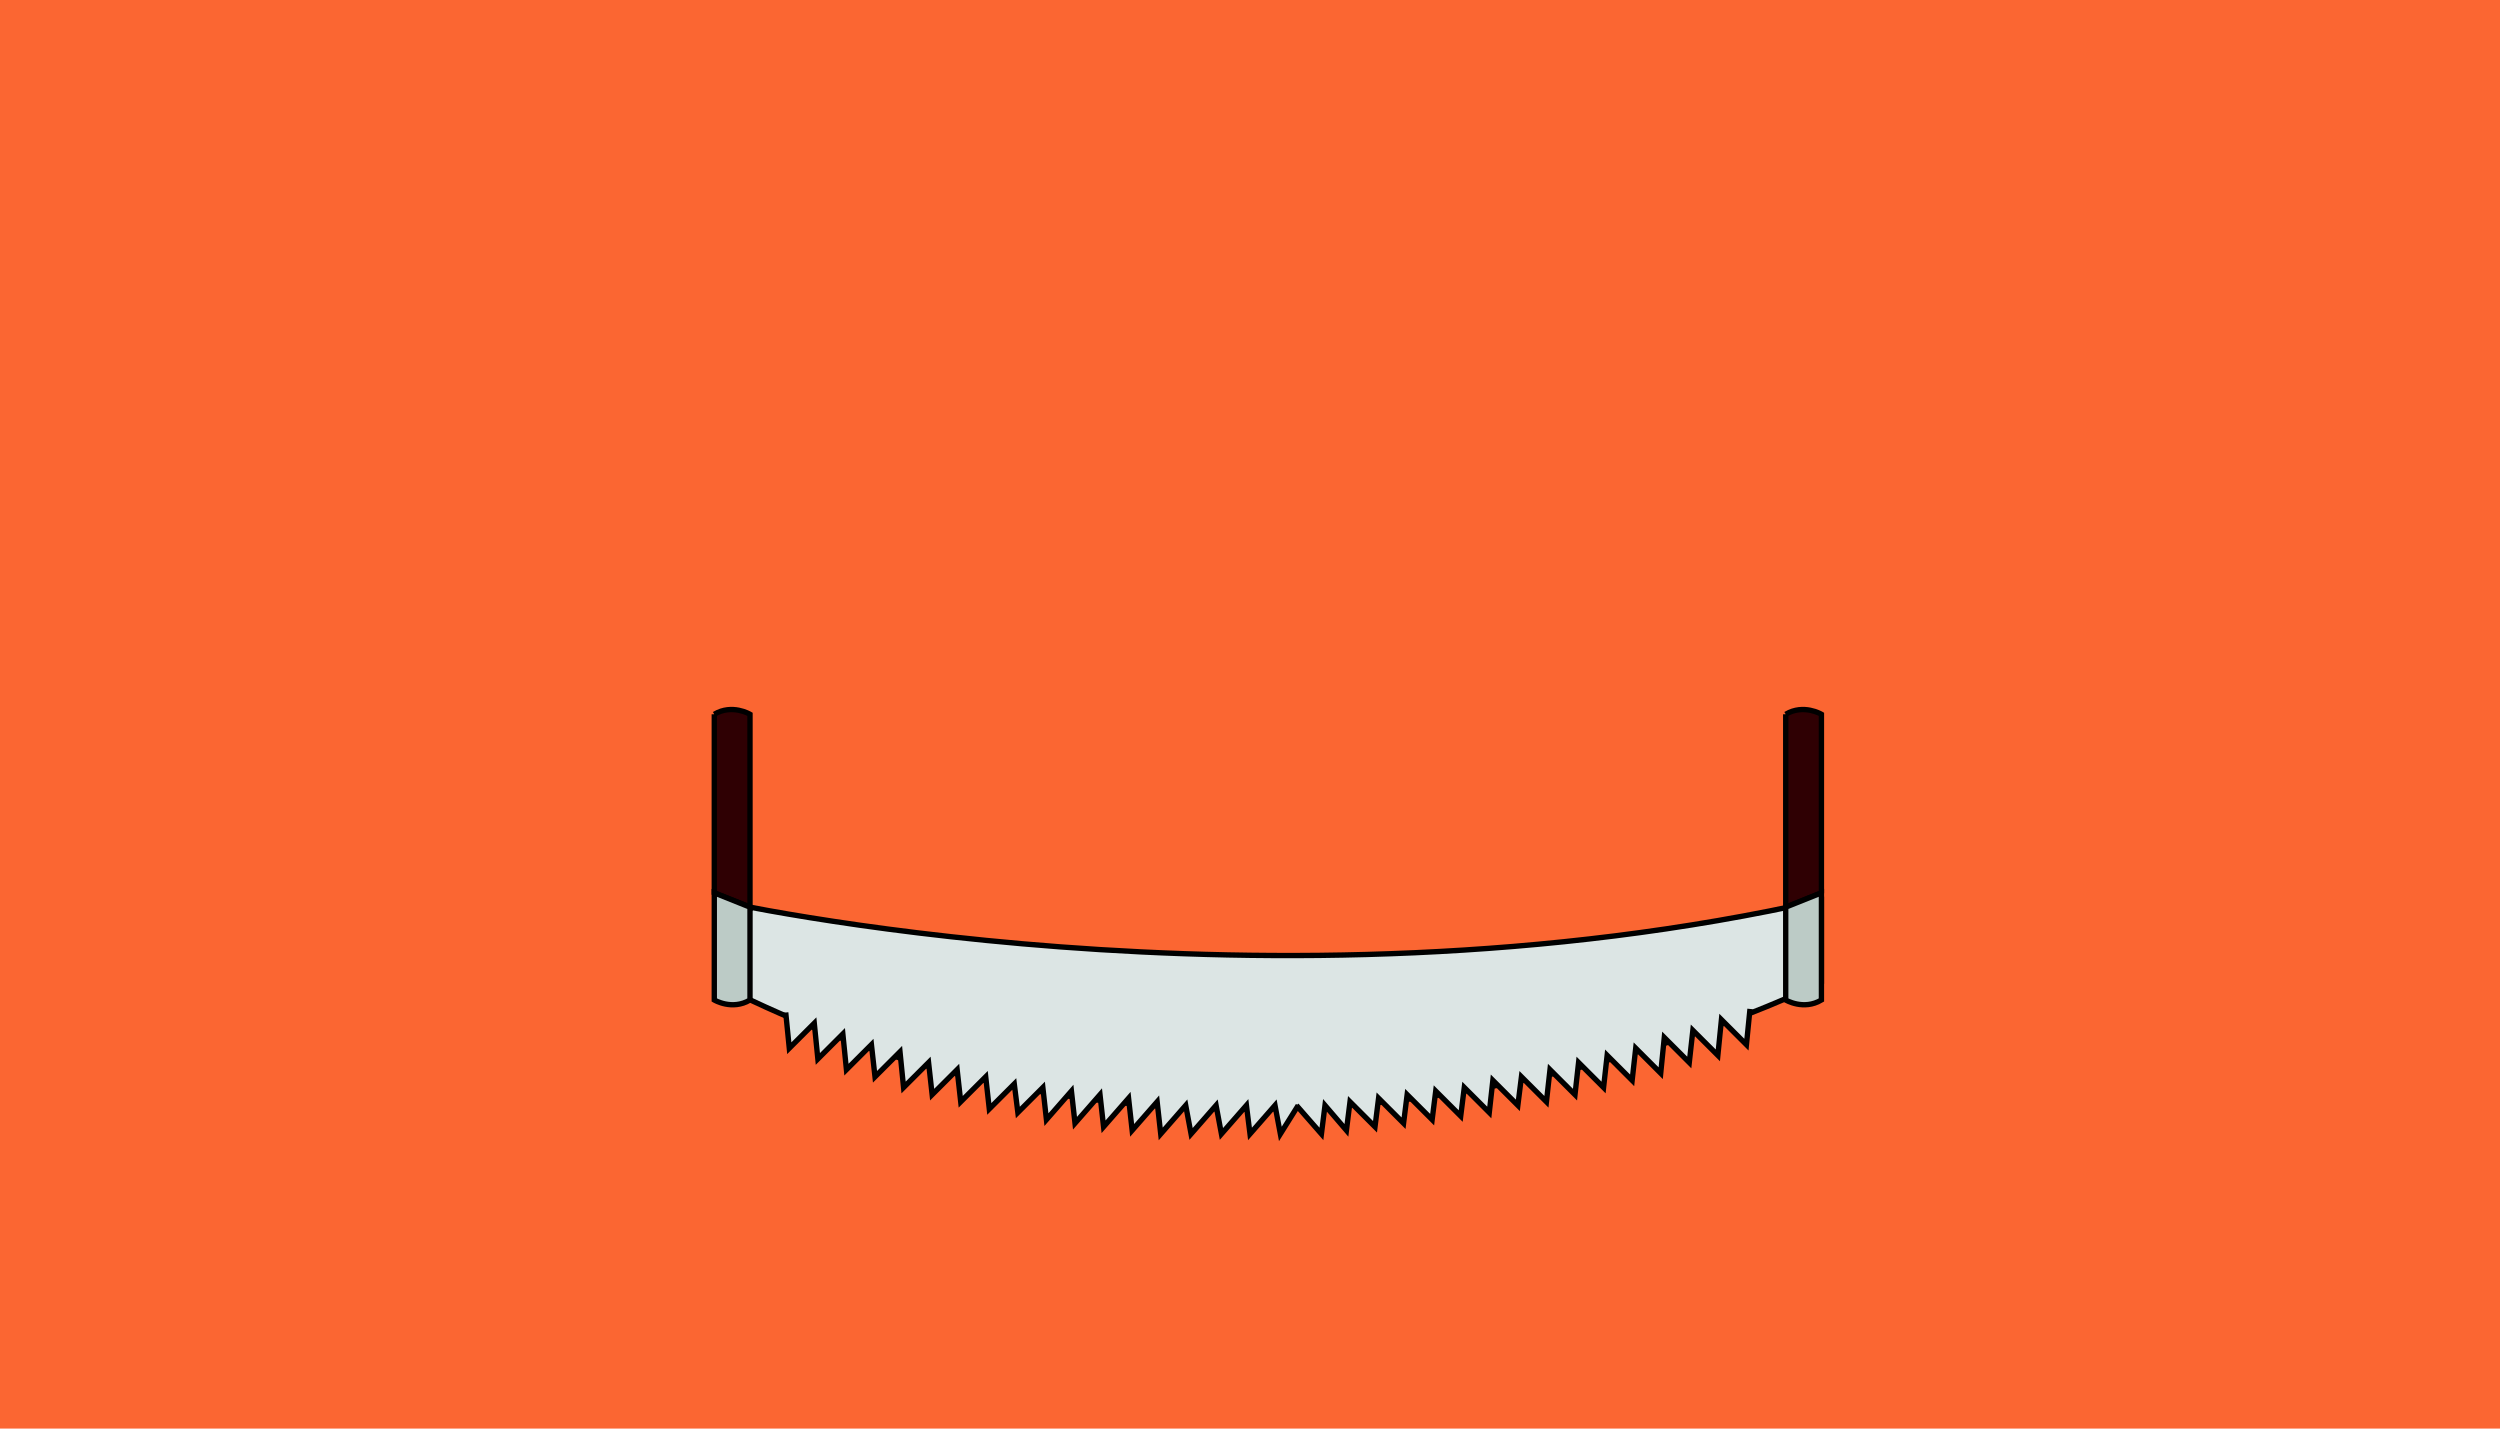
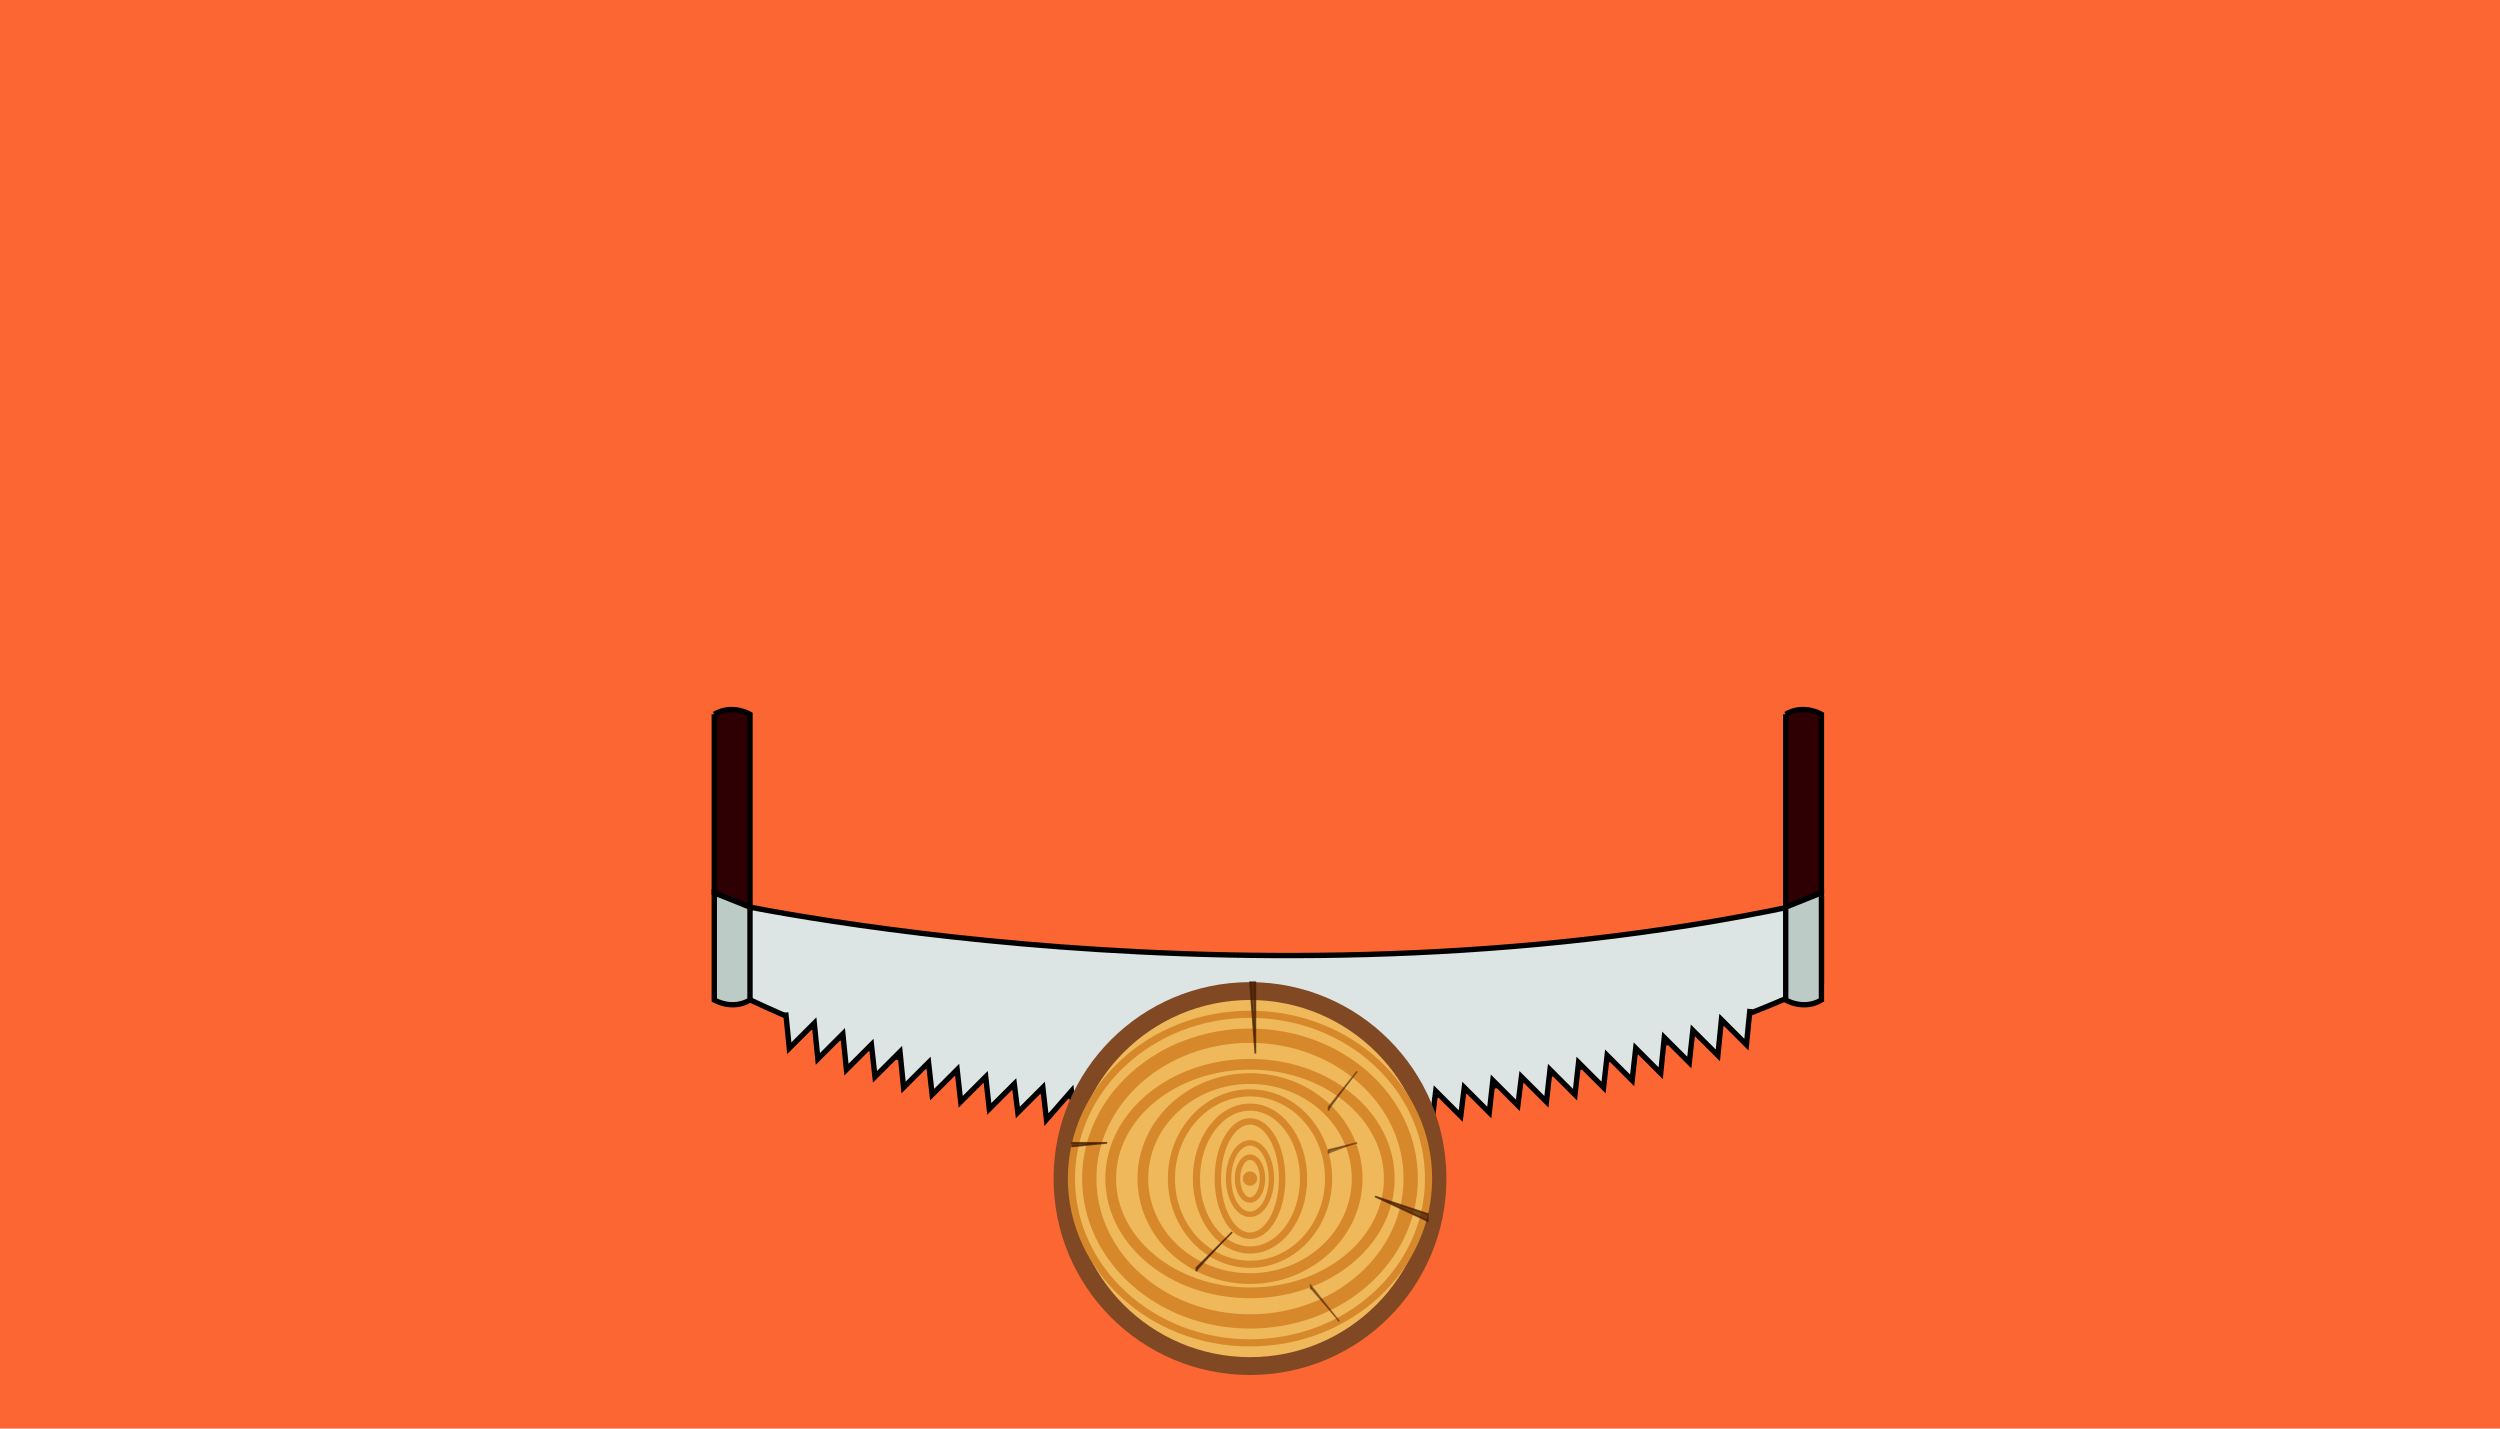
<svg xmlns="http://www.w3.org/2000/svg" height="400" viewBox="0 0 700 400" preserveAspectRatio="xMinYMin meet">
  <rect width="100%" height="100%" fill="#FB6632" />
  <g>
    <path d="M 200 252             c 0 0, 155 35, 310 0             c 0 0, 0 0, 0 23             c 0 0, -155 80, -310 0             " stroke="black" stroke-width="1.5" fill="#DCE5E4" />
    <path d="M 200 200             c 0 0, 0 0, 0 50             c 0 0, 0 0, 10 4             c 0 0 , 0 0, 0 -54             c 0 0, -5 -3, -10 0             " stroke="black" stroke-width="1.5" fill="#2F0003" />
    <path d="M 200 250             c 0 0, 0 0, 0 30             c 0 0, 5 3, 10 0             c 0 0, 0 0, 0 -26             z             " stroke="black" stroke-width="1.5" fill="#BCCBC6" />
    <path d="M 500 200             c 0 0, 0 0, 0 54             c 0 0, 0 0, 10 -4             c 0 0 , 0 3, 0 -50             c 0 0, -5 -3, -10 0             " stroke="black" stroke-width="1.5" fill="#2F0003" />
    <path d="M 500 254             c 0 0, 0 0, 0 26             c 0 0, 5 3, 10 0             c 0 0, 0 0, 0 -30             z             " stroke="black" stroke-width="1.5" fill="#BCCBC6" />
    <path d="M 490 282.5             c 0 0, 0 0, -1 10             c 0 0, 0 0, -7 -7             c 0 0, 0 0, -1 10             c 0 0, 0 0, -7 -7             c 0 0, 0 0, -1 9             c 0 0, 0 0, -7 -7             c 0 0, 0 0, -1 10             c 0 0, 0 0, -7 -7             c 0 0, 0 0, -1 9             c 0 0, 0 0, -7 -7             c 0 0, 0 0, -1 9             c 0 0, 0 0, -7 -7             c 0 0, 0 0, -1 9             c 0 0, 0 0, -7 -7             c 0 0, 0 0, -1 9             c 0 0, 0 0, -7 -7             c 0 0, 0 0, -1 8             c 0 0, 0 0, -7 -7             c 0 0, 0 0, -1 9             c 0 0, 0 0, -7 -7             c 0 0, 0 0, -1 8             c 0 0, 0 0, -7 -7             c 0 0, 0 0, -1 8             c 0 0, 0 0, -7 -7             c 0 0, 0 0, -1 8             c 0 0, 0 0, -7 -7             c 0 0, 0 0, -1 8             c 0 0, 0 0, -7 -7             c 0 0, 0 0, -1 8             c 0 0, 0 0, -6 -7             c 0 0, 0 0, -1 8             c 0 0, 0 0, -7 -8               " stroke="black" stroke-width="1.5" fill="#DCE5E4" />
    <path d="M220 283.5                 c 0 0, 0 0, 1 10                 c 0 0, 0 0, 7 -7                 c 0 0, 0 0, 1 10                 c 0 0, 0 0, 7 -7                 c 0 0, 0 0, 1 10                 c 0 0, 0 0, 7 -7                 c 0 0, 0 0, 1 9                 c 0 0, 0 0, 7 -7                 c 0 0, 0 0, 1 10                 c 0 0, 0 0, 7 -7                 c 0 0, 0 0, 1 9                 c 0 0, 0 0, 7 -7                 c 0 0, 0 0, 1 9                 c 0 0, 0 0, 7 -7                 c 0 0, 0 0, 1 9                 c 0 0, 0 0, 7 -7                 c 0 0, 0 0, 1 8                 c 0 0, 0 0, 7 -7                 c 0 0, 0 0, 1 9                 c 0 0, 0 0, 7 -8                 c 0 0, 0 0, 1 9                 c 0 0, 0 0, 7 -8                 c 0 0, 0 0, 1 9                 c 0 0, 0 0, 7 -8                 c 0 0, 0 0, 1 9                 c 0 0, 0 0, 7 -8                 c 0 0, 0 0, 1 9                 c 0 0, 0 0, 7 -8                 c 0 0, 0 0, 1.5 8                 c 0 0, 0 0, 7 -8                 c 0 0, 0 0, 1.5 8                 c 0 0, 0 0, 7 -8                 c 0 0, 0 0, 1 8                 c 0 0, 0 0, 7 -8                 c 0 0, 0 0, 1.5 8                 c 0 0, 0 0, 5 -8                 " stroke="black" stroke-width="1.5" fill="#DCE5E4" />
  </g>
+   <g>
+     <circle r="55" cx="350" cy="330" fill="#814923" />
+     <circle r="50" cx="350" cy="330" fill="#EEB85B" />
+     <circle r="2" cx="350" cy="330" fill="#D6882A" />
+     <ellipse rx="3.5" ry="1.5%" cx="50%" cy="82.5%" stroke="#D6882A" stroke-width="1.5" fill="none" />
+     <ellipse rx="6" ry="2.5%" cx="50%" cy="82.5%" stroke="#D6882A" stroke-width="1.5" fill="none" />
+     <ellipse rx="9" ry="4%" cx="50%" cy="82.5%" stroke="#D6882A" stroke-width="1.8" fill="none" />
+     <ellipse rx="15" ry="5%" cx="50%" cy="82.5%" stroke="#D6882A" stroke-width="2" fill="none" />
+     <ellipse rx="22" ry="6%" cx="50%" cy="82.5%" stroke="#D6882A" stroke-width="2" fill="none" />
+     <ellipse rx="30" ry="7%" cx="50%" cy="82.5%" stroke="#D6882A" stroke-width="3" fill="none" />
+     <ellipse rx="39" ry="8%" cx="50%" cy="82.5%" stroke="#D6882A" stroke-width="3" fill="none" />
+     <ellipse rx="45" ry="10%" cx="50%" cy="82.5%" stroke="#D6882A" stroke-width="4" fill="none" />
+     <ellipse rx="50" ry="11.5%" cx="50%" cy="82.5%" stroke="#D6882A" stroke-width="2" fill="none" />
+     <path d="M 350 275                 c 0 0, 0 0, 1.5 20                 c 0 0, 0 0, 0 -20                 z                 " stroke="#421A00" stroke-width="0.5" stroke-opacity="0.7" fill="#421A00" fill-opacity="0.7" />
+     <path d="M 400 340                 c 0 0, 0 0, -15 -5                 c 0 0, 0 0, 15 7                 " stroke="#421A00" stroke-width="0.5" stroke-opacity="0.7" fill="#421A00" fill-opacity="0.7" />
+     <path d="M 300 320                 c 0 0, 0 0, 10 0                 c 0 0, 0 0, -10 1                 " stroke="#421A00" stroke-width="0.5" stroke-opacity="0.7" fill="#421A00" fill-opacity="0.7" />
+     <path d="M 345 345                 c 0 0, 0 0, -10 10                 c 0 0, 0 0, 0 1                 " stroke="#421A00" stroke-width="0.5" stroke-opacity="0.7" fill="#421A00" fill-opacity="0.7" />
+     <path d="M 380 300                 c 0 0, 0 0, -8 10                 c 0 0, 0 0, 0 1                 " stroke="#421A00" stroke-width="0.5" stroke-opacity="0.5" fill="#421A00" fill-opacity="0.5" />
+     <path d="M 380 320                 c 0 0, 0 0, -8 2                 c 0 0, 0 0, 0 1                 " stroke="#421A00" stroke-width="0.5" stroke-opacity="0.5" fill="#421A00" fill-opacity="0.5" />
+     <path d="M 375 370                 c 0 0, 0 0, -8 -10                 c 0 0, 0 0, 0 1                 " stroke="#421A00" stroke-width="0.5" stroke-opacity="0.5" fill="#421A00" fill-opacity="0.5" />
+   </g>
</svg>
